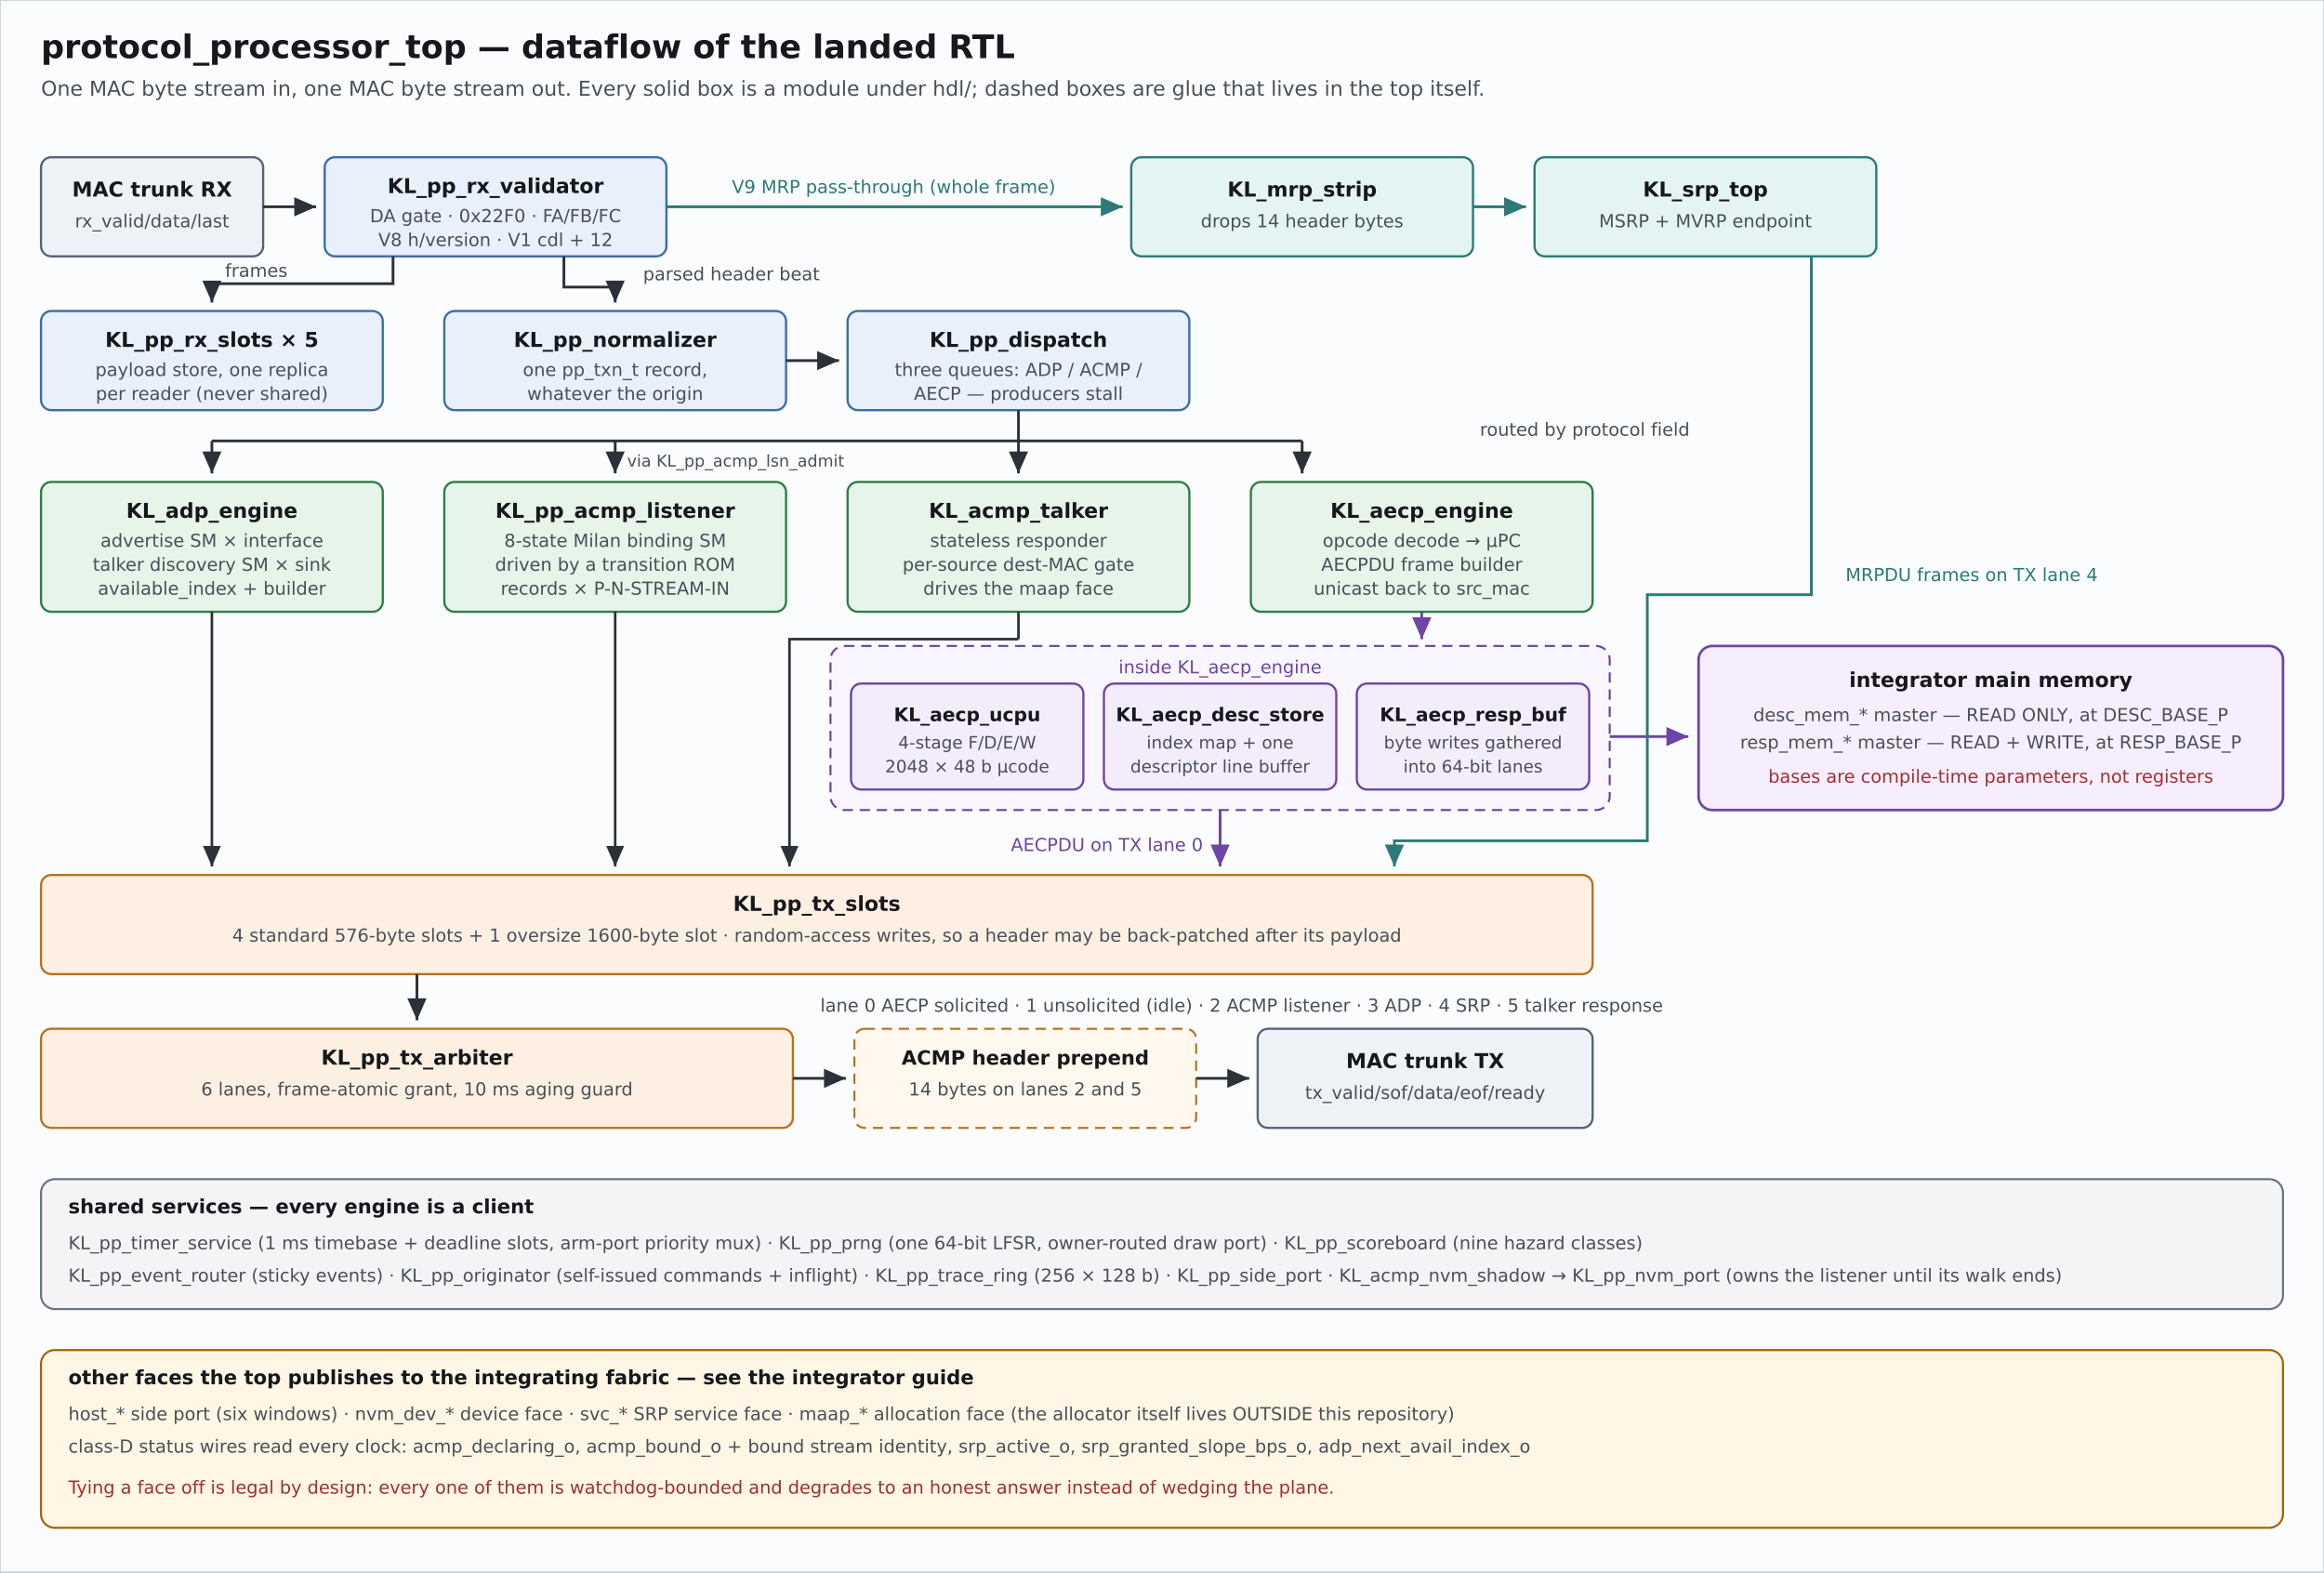
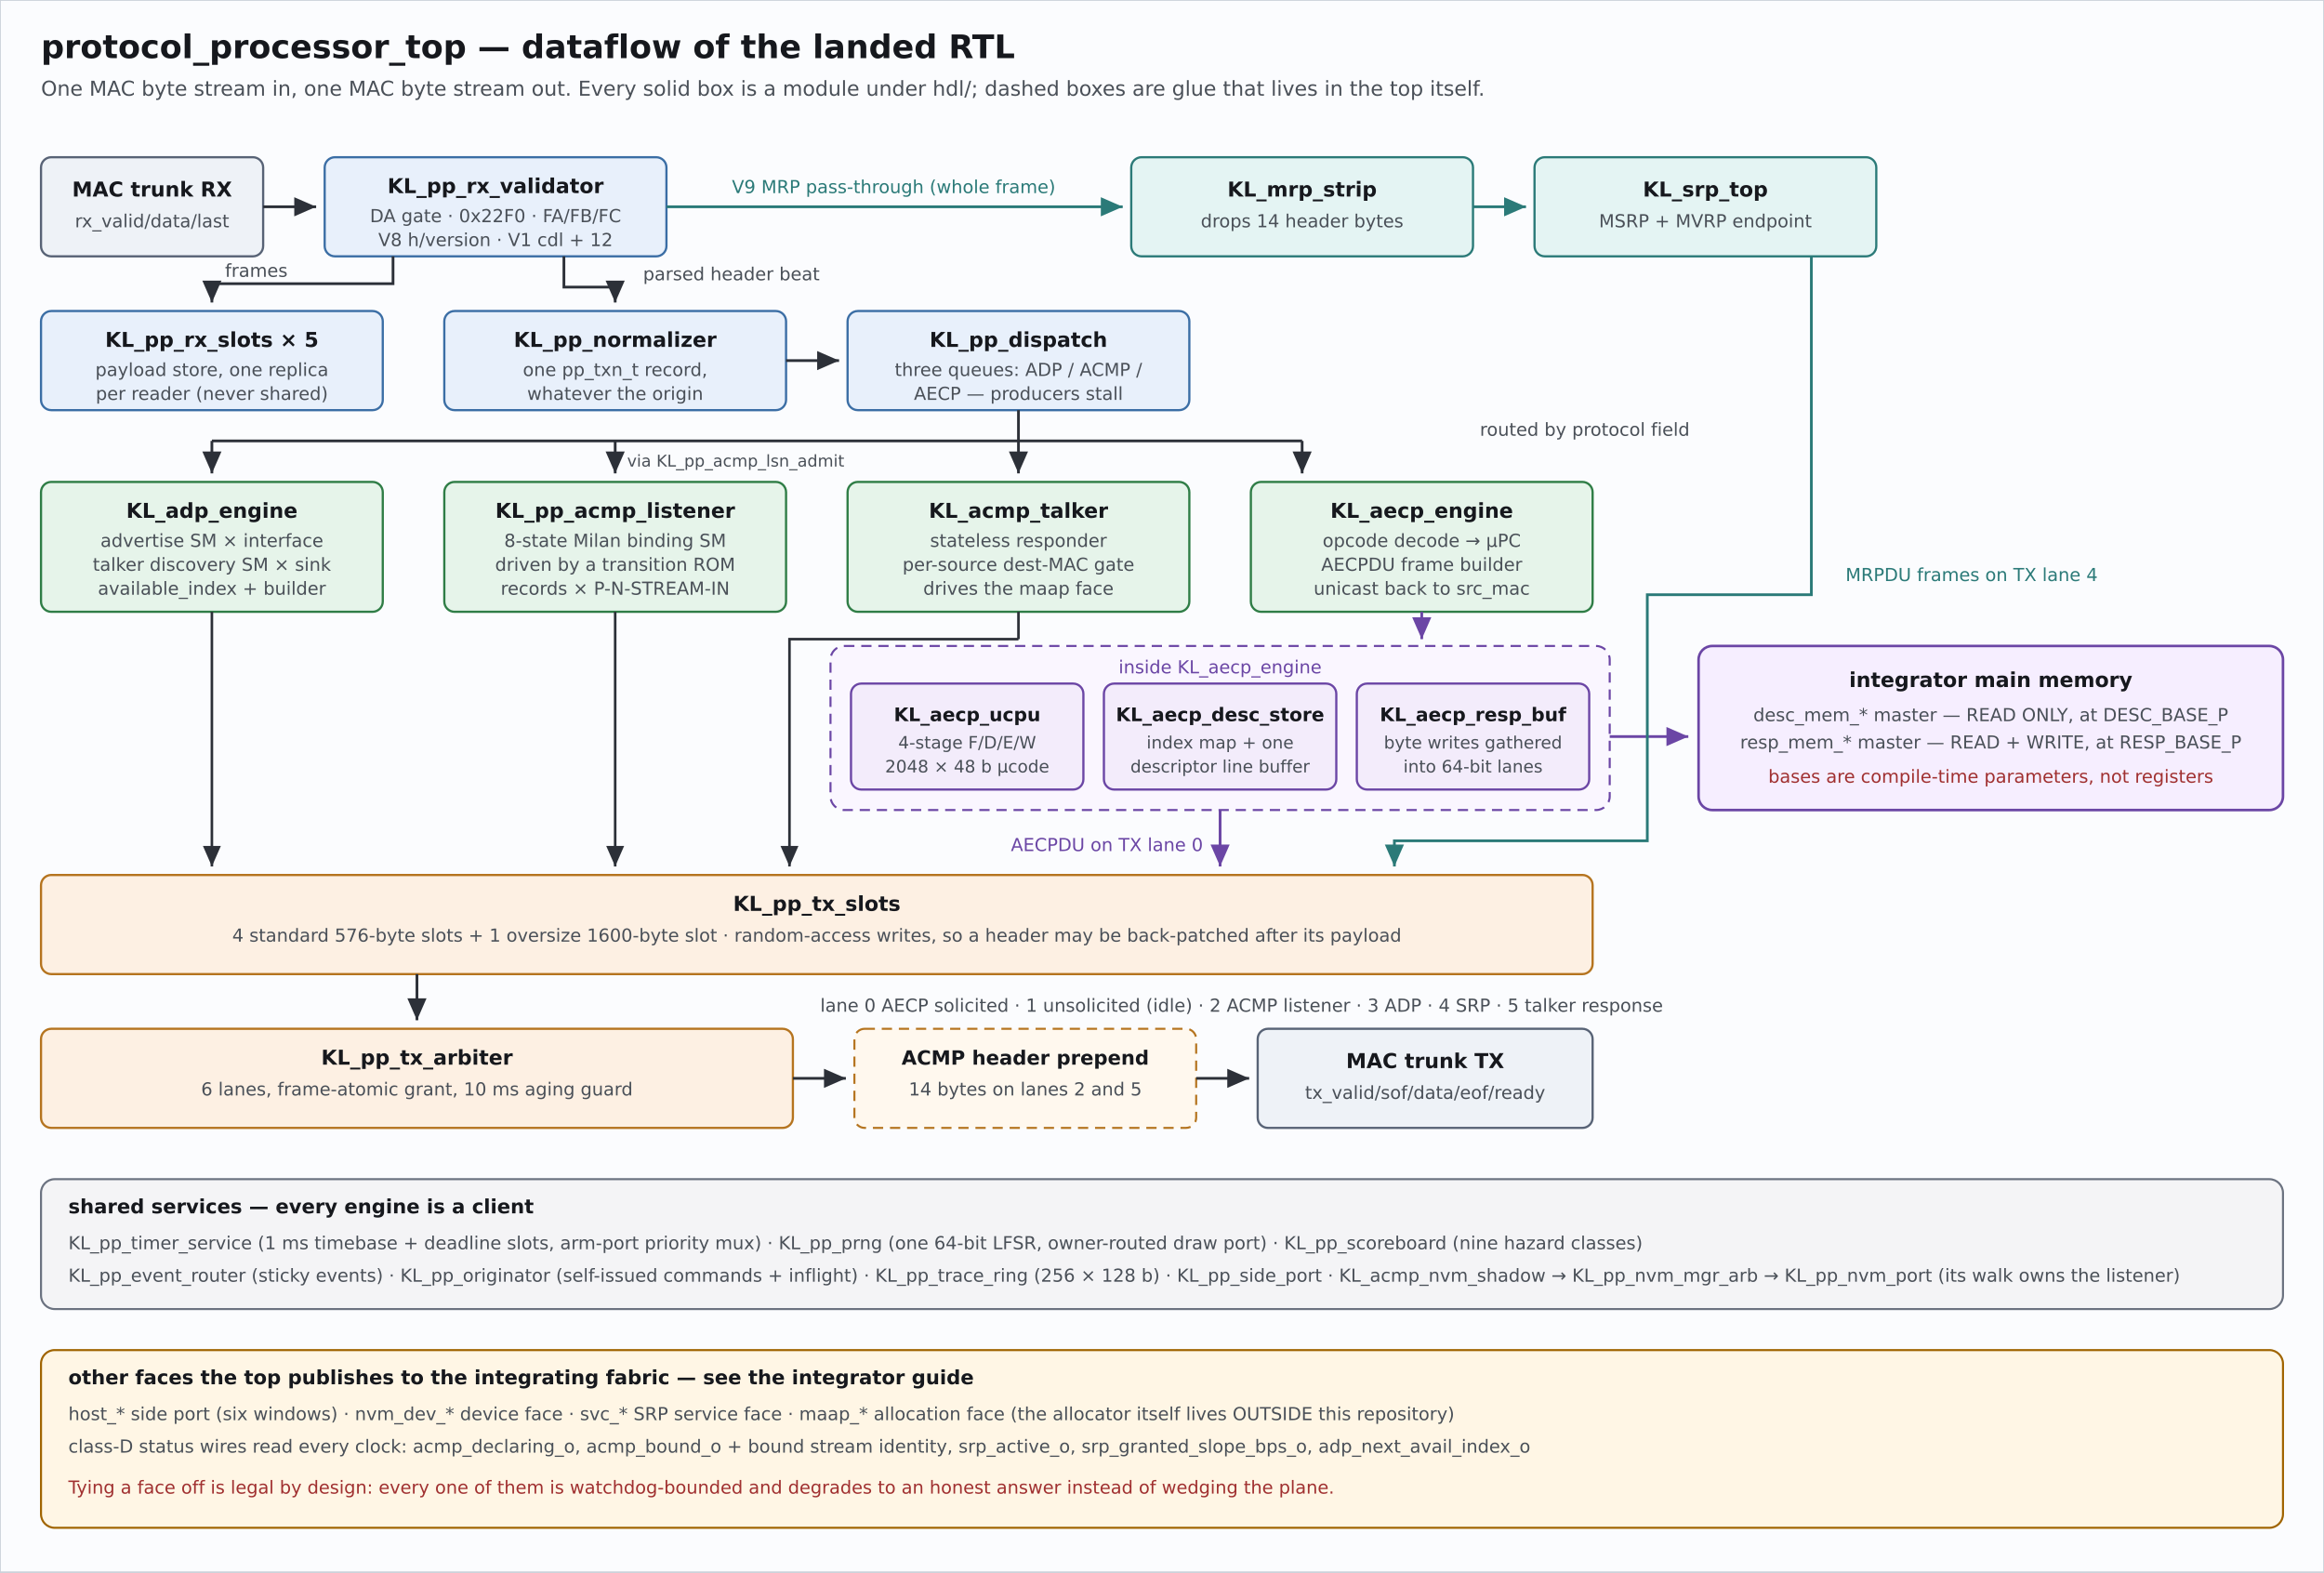
<svg xmlns="http://www.w3.org/2000/svg" width="1360" height="920" viewBox="0 0 1360 920" font-family="DejaVu Sans, Verdana, Helvetica, Arial, sans-serif">
  <defs>
    <marker id="ah" markerWidth="9" markerHeight="9" refX="8" refY="4.5" orient="auto">
      <path d="M0,1 L8,4.5 L0,8 z" fill="#2c3038" />
    </marker>
    <marker id="ahs" markerWidth="9" markerHeight="9" refX="8" refY="4.5" orient="auto">
      <path d="M0,1 L8,4.5 L0,8 z" fill="#2b7a78" />
    </marker>
    <marker id="ahm" markerWidth="9" markerHeight="9" refX="8" refY="4.5" orient="auto">
      <path d="M0,1 L8,4.5 L0,8 z" fill="#6b46a5" />
    </marker>
  </defs>
  <rect x="0" y="0" width="1360" height="920" fill="#fbfcfe" stroke="#ccd2da" stroke-width="1" />
  <text x="24" y="34" font-size="19" font-weight="bold" fill="#16181d">protocol_processor_top — dataflow of the landed RTL</text>
  <text x="24" y="56" font-size="12" fill="#4a5058">One MAC byte stream in, one MAC byte stream out. Every solid box is a module under hdl/; dashed boxes are glue that lives in the top itself.</text>
  <rect x="24" y="92" width="130" height="58" rx="6" fill="#eef2f7" stroke="#586376" stroke-width="1.3" />
  <text x="89" y="115" font-size="12" font-weight="bold" text-anchor="middle" fill="#16181d">MAC trunk RX</text>
  <text x="89" y="133" font-size="10.5" text-anchor="middle" fill="#4a5058">rx_valid/data/last</text>
  <rect x="190" y="92" width="200" height="58" rx="6" fill="#e8f0fb" stroke="#3b6ea5" stroke-width="1.3" />
  <text x="290" y="113" font-size="12" font-weight="bold" text-anchor="middle" fill="#16181d">KL_pp_rx_validator</text>
  <text x="290" y="130" font-size="10.5" text-anchor="middle" fill="#4a5058">DA gate · 0x22F0 · FA/FB/FC</text>
  <text x="290" y="144" font-size="10.5" text-anchor="middle" fill="#4a5058">V8 h/version · V1 cdl + 12</text>
  <rect x="662" y="92" width="200" height="58" rx="6" fill="#e4f4f3" stroke="#2b7a78" stroke-width="1.3" />
  <text x="762" y="115" font-size="12" font-weight="bold" text-anchor="middle" fill="#16181d">KL_mrp_strip</text>
  <text x="762" y="133" font-size="10.5" text-anchor="middle" fill="#4a5058">drops 14 header bytes</text>
  <rect x="898" y="92" width="200" height="58" rx="6" fill="#e4f4f3" stroke="#2b7a78" stroke-width="1.3" />
  <text x="998" y="115" font-size="12" font-weight="bold" text-anchor="middle" fill="#16181d">KL_srp_top</text>
  <text x="998" y="133" font-size="10.5" text-anchor="middle" fill="#4a5058">MSRP + MVRP endpoint</text>
  <line x1="154" y1="121" x2="185" y2="121" stroke="#2c3038" stroke-width="1.6" marker-end="url(#ah)" />
  <line x1="390" y1="121" x2="657" y2="121" stroke="#2b7a78" stroke-width="1.6" marker-end="url(#ahs)" />
  <text x="523" y="113" font-size="10.5" text-anchor="middle" fill="#2b7a78">V9 MRP pass-through (whole frame)</text>
  <line x1="862" y1="121" x2="893" y2="121" stroke="#2b7a78" stroke-width="1.6" marker-end="url(#ahs)" />
  <rect x="24" y="182" width="200" height="58" rx="6" fill="#e8f0fb" stroke="#3b6ea5" stroke-width="1.3" />
  <text x="124" y="203" font-size="12" font-weight="bold" text-anchor="middle" fill="#16181d">KL_pp_rx_slots × 5</text>
  <text x="124" y="220" font-size="10.5" text-anchor="middle" fill="#4a5058">payload store, one replica</text>
  <text x="124" y="234" font-size="10.5" text-anchor="middle" fill="#4a5058">per reader (never shared)</text>
  <rect x="260" y="182" width="200" height="58" rx="6" fill="#e8f0fb" stroke="#3b6ea5" stroke-width="1.3" />
  <text x="360" y="203" font-size="12" font-weight="bold" text-anchor="middle" fill="#16181d">KL_pp_normalizer</text>
  <text x="360" y="220" font-size="10.5" text-anchor="middle" fill="#4a5058">one pp_txn_t record,</text>
  <text x="360" y="234" font-size="10.5" text-anchor="middle" fill="#4a5058">whatever the origin</text>
  <rect x="496" y="182" width="200" height="58" rx="6" fill="#e8f0fb" stroke="#3b6ea5" stroke-width="1.3" />
  <text x="596" y="203" font-size="12" font-weight="bold" text-anchor="middle" fill="#16181d">KL_pp_dispatch</text>
  <text x="596" y="220" font-size="10.5" text-anchor="middle" fill="#4a5058">three queues: ADP / ACMP /</text>
  <text x="596" y="234" font-size="10.5" text-anchor="middle" fill="#4a5058">AECP — producers stall</text>
  <path d="M230,150 L230,166 L124,166 L124,177" fill="none" stroke="#2c3038" stroke-width="1.6" marker-end="url(#ah)" />
  <text x="150" y="162" font-size="10.5" text-anchor="middle" fill="#4a5058">frames</text>
  <path d="M330,150 L330,168 L360,168 L360,177" fill="none" stroke="#2c3038" stroke-width="1.6" marker-end="url(#ah)" />
  <text x="428" y="164" font-size="10.5" text-anchor="middle" fill="#4a5058">parsed header beat</text>
  <line x1="460" y1="211" x2="491" y2="211" stroke="#2c3038" stroke-width="1.6" marker-end="url(#ah)" />
  <path d="M596,240 L596,258" fill="none" stroke="#2c3038" stroke-width="1.6" />
  <line x1="124" y1="258" x2="762" y2="258" stroke="#2c3038" stroke-width="1.6" />
  <line x1="124" y1="258" x2="124" y2="277" stroke="#2c3038" stroke-width="1.6" marker-end="url(#ah)" />
  <line x1="360" y1="258" x2="360" y2="277" stroke="#2c3038" stroke-width="1.6" marker-end="url(#ah)" />
  <line x1="596" y1="258" x2="596" y2="277" stroke="#2c3038" stroke-width="1.6" marker-end="url(#ah)" />
  <line x1="762" y1="258" x2="762" y2="277" stroke="#2c3038" stroke-width="1.6" marker-end="url(#ah)" />
  <text x="866" y="255" font-size="10.5" fill="#4a5058">routed by protocol field</text>
  <text x="367" y="273" font-size="9.5" fill="#4a5058">via KL_pp_acmp_lsn_admit</text>
  <rect x="24" y="282" width="200" height="76" rx="6" fill="#e6f4ea" stroke="#2f7d46" stroke-width="1.3" />
  <text x="124" y="303" font-size="12" font-weight="bold" text-anchor="middle" fill="#16181d">KL_adp_engine</text>
  <text x="124" y="320" font-size="10.5" text-anchor="middle" fill="#4a5058">advertise SM × interface</text>
  <text x="124" y="334" font-size="10.5" text-anchor="middle" fill="#4a5058">talker discovery SM × sink</text>
  <text x="124" y="348" font-size="10.5" text-anchor="middle" fill="#4a5058">available_index + builder</text>
  <rect x="260" y="282" width="200" height="76" rx="6" fill="#e6f4ea" stroke="#2f7d46" stroke-width="1.3" />
  <text x="360" y="303" font-size="12" font-weight="bold" text-anchor="middle" fill="#16181d">KL_pp_acmp_listener</text>
  <text x="360" y="320" font-size="10.5" text-anchor="middle" fill="#4a5058">8-state Milan binding SM</text>
  <text x="360" y="334" font-size="10.5" text-anchor="middle" fill="#4a5058">driven by a transition ROM</text>
  <text x="360" y="348" font-size="10.5" text-anchor="middle" fill="#4a5058">records × P-N-STREAM-IN</text>
  <rect x="496" y="282" width="200" height="76" rx="6" fill="#e6f4ea" stroke="#2f7d46" stroke-width="1.3" />
  <text x="596" y="303" font-size="12" font-weight="bold" text-anchor="middle" fill="#16181d">KL_acmp_talker</text>
  <text x="596" y="320" font-size="10.5" text-anchor="middle" fill="#4a5058">stateless responder</text>
  <text x="596" y="334" font-size="10.5" text-anchor="middle" fill="#4a5058">per-source dest-MAC gate</text>
  <text x="596" y="348" font-size="10.5" text-anchor="middle" fill="#4a5058">drives the maap face</text>
  <rect x="732" y="282" width="200" height="76" rx="6" fill="#e6f4ea" stroke="#2f7d46" stroke-width="1.3" />
  <text x="832" y="303" font-size="12" font-weight="bold" text-anchor="middle" fill="#16181d">KL_aecp_engine</text>
  <text x="832" y="320" font-size="10.5" text-anchor="middle" fill="#4a5058">opcode decode → µPC</text>
  <text x="832" y="334" font-size="10.5" text-anchor="middle" fill="#4a5058">AECPDU frame builder</text>
  <text x="832" y="348" font-size="10.5" text-anchor="middle" fill="#4a5058">unicast back to src_mac</text>
  <rect x="486" y="378" width="456" height="96" rx="8" fill="#faf6ff" stroke="#6b46a5" stroke-width="1.2" stroke-dasharray="6 4" />
  <text x="714" y="394" font-size="10.5" text-anchor="middle" fill="#6b46a5">inside KL_aecp_engine</text>
  <rect x="498" y="400" width="136" height="62" rx="6" fill="#f3ecfb" stroke="#6b46a5" stroke-width="1.3" />
  <text x="566" y="422" font-size="11" font-weight="bold" text-anchor="middle" fill="#16181d">KL_aecp_ucpu</text>
  <text x="566" y="438" font-size="10" text-anchor="middle" fill="#4a5058">4-stage F/D/E/W</text>
  <text x="566" y="452" font-size="10" text-anchor="middle" fill="#4a5058">2048 × 48 b µcode</text>
  <rect x="646" y="400" width="136" height="62" rx="6" fill="#f3ecfb" stroke="#6b46a5" stroke-width="1.3" />
  <text x="714" y="422" font-size="11" font-weight="bold" text-anchor="middle" fill="#16181d">KL_aecp_desc_store</text>
  <text x="714" y="438" font-size="10" text-anchor="middle" fill="#4a5058">index map + one</text>
  <text x="714" y="452" font-size="10" text-anchor="middle" fill="#4a5058">descriptor line buffer</text>
  <rect x="794" y="400" width="136" height="62" rx="6" fill="#f3ecfb" stroke="#6b46a5" stroke-width="1.3" />
  <text x="862" y="422" font-size="11" font-weight="bold" text-anchor="middle" fill="#16181d">KL_aecp_resp_buf</text>
  <text x="862" y="438" font-size="10" text-anchor="middle" fill="#4a5058">byte writes gathered</text>
  <text x="862" y="452" font-size="10" text-anchor="middle" fill="#4a5058">into 64-bit lanes</text>
  <line x1="832" y1="358" x2="832" y2="374" stroke="#6b46a5" stroke-width="1.6" marker-end="url(#ahm)" />
  <path d="M942,431 L988,431" fill="none" stroke="#6b46a5" stroke-width="1.6" marker-end="url(#ahm)" />
  <rect x="994" y="378" width="342" height="96" rx="8" fill="#f6eeff" stroke="#6b46a5" stroke-width="1.5" />
  <text x="1165" y="402" font-size="12" font-weight="bold" text-anchor="middle" fill="#16181d">integrator main memory</text>
  <text x="1165" y="422" font-size="10.5" text-anchor="middle" fill="#4a5058">desc_mem_* master — READ ONLY, at DESC_BASE_P</text>
  <text x="1165" y="438" font-size="10.5" text-anchor="middle" fill="#4a5058">resp_mem_* master — READ + WRITE, at RESP_BASE_P</text>
  <text x="1165" y="458" font-size="10.5" text-anchor="middle" fill="#a03030">bases are compile-time parameters, not registers</text>
  <rect x="24" y="512" width="908" height="58" rx="6" fill="#fdf0e3" stroke="#b5741f" stroke-width="1.3" />
  <text x="478" y="533" font-size="12" font-weight="bold" text-anchor="middle" fill="#16181d">KL_pp_tx_slots</text>
  <text x="478" y="551" font-size="10.5" text-anchor="middle" fill="#4a5058">4 standard 576-byte slots + 1 oversize 1600-byte slot · random-access writes, so a header may be back-patched after its payload</text>
  <line x1="124" y1="358" x2="124" y2="507" stroke="#2c3038" stroke-width="1.5" marker-end="url(#ah)" />
  <line x1="360" y1="358" x2="360" y2="507" stroke="#2c3038" stroke-width="1.5" marker-end="url(#ah)" />
  <line x1="596" y1="358" x2="596" y2="374" stroke="#2c3038" stroke-width="1.5" />
  <path d="M596,374 L462,374 L462,507" fill="none" stroke="#2c3038" stroke-width="1.5" marker-end="url(#ah)" />
  <path d="M714,474 L714,507" fill="none" stroke="#6b46a5" stroke-width="1.6" marker-end="url(#ahm)" />
  <text x="704" y="498" font-size="10.5" text-anchor="end" fill="#6b46a5">AECPDU on TX lane 0</text>
  <path d="M1060,150 L1060,348 L964,348 L964,492 L816,492 L816,507" fill="none" stroke="#2b7a78" stroke-width="1.6" marker-end="url(#ahs)" />
  <text x="1080" y="340" font-size="10.5" fill="#2b7a78">MRPDU frames on TX lane 4</text>
  <rect x="24" y="602" width="440" height="58" rx="6" fill="#fdf0e3" stroke="#b5741f" stroke-width="1.3" />
  <text x="244" y="623" font-size="12" font-weight="bold" text-anchor="middle" fill="#16181d">KL_pp_tx_arbiter</text>
  <text x="244" y="641" font-size="10.5" text-anchor="middle" fill="#4a5058">6 lanes, frame-atomic grant, 10 ms aging guard</text>
  <rect x="500" y="602" width="200" height="58" rx="6" fill="#fff8ee" stroke="#b5741f" stroke-width="1.2" stroke-dasharray="6 4" />
  <text x="600" y="623" font-size="11.5" font-weight="bold" text-anchor="middle" fill="#16181d">ACMP header prepend</text>
  <text x="600" y="641" font-size="10.5" text-anchor="middle" fill="#4a5058">14 bytes on lanes 2 and 5</text>
  <rect x="736" y="602" width="196" height="58" rx="6" fill="#eef2f7" stroke="#586376" stroke-width="1.3" />
  <text x="834" y="625" font-size="12" font-weight="bold" text-anchor="middle" fill="#16181d">MAC trunk TX</text>
  <text x="834" y="643" font-size="10.5" text-anchor="middle" fill="#4a5058">tx_valid/sof/data/eof/ready</text>
  <line x1="244" y1="570" x2="244" y2="597" stroke="#2c3038" stroke-width="1.6" marker-end="url(#ah)" />
  <line x1="464" y1="631" x2="495" y2="631" stroke="#2c3038" stroke-width="1.6" marker-end="url(#ah)" />
  <line x1="700" y1="631" x2="731" y2="631" stroke="#2c3038" stroke-width="1.6" marker-end="url(#ah)" />
  <text x="480" y="592" font-size="10.5" fill="#4a5058">lane 0 AECP solicited · 1 unsolicited (idle) · 2 ACMP listener · 3 ADP · 4 SRP · 5 talker response</text>
  <rect x="24" y="690" width="1312" height="76" rx="8" fill="#f4f4f6" stroke="#6b7280" stroke-width="1.2" />
  <text x="40" y="710" font-size="11.5" font-weight="bold" fill="#16181d">shared services — every engine is a client</text>
  <text x="40" y="731" font-size="10.5" fill="#4a5058">KL_pp_timer_service (1 ms timebase + deadline slots, arm-port priority mux) · KL_pp_prng (one 64-bit LFSR, owner-routed draw port) · KL_pp_scoreboard (nine hazard classes)</text>
-   <text x="40" y="750" font-size="10.5" fill="#4a5058">KL_pp_event_router (sticky events) · KL_pp_originator (self-issued commands + inflight) · KL_pp_trace_ring (256 × 128 b) · KL_pp_side_port · KL_acmp_nvm_shadow → KL_pp_nvm_port (owns the listener until its walk ends)</text>
+   <text x="40" y="750" font-size="10.5" fill="#4a5058">KL_pp_event_router (sticky events) · KL_pp_originator (self-issued commands + inflight) · KL_pp_trace_ring (256 × 128 b) · KL_pp_side_port · KL_acmp_nvm_shadow → KL_pp_nvm_mgr_arb → KL_pp_nvm_port (its walk owns the listener)</text>
  <rect x="24" y="790" width="1312" height="104" rx="8" fill="#fff6e5" stroke="#a06400" stroke-width="1.2" />
  <text x="40" y="810" font-size="11.5" font-weight="bold" fill="#16181d">other faces the top publishes to the integrating fabric — see the integrator guide</text>
  <text x="40" y="831" font-size="10.5" fill="#4a5058">host_* side port (six windows) · nvm_dev_* device face · svc_* SRP service face · maap_* allocation face (the allocator itself lives OUTSIDE this repository)</text>
  <text x="40" y="850" font-size="10.5" fill="#4a5058">class-D status wires read every clock: acmp_declaring_o, acmp_bound_o + bound stream identity, srp_active_o, srp_granted_slope_bps_o, adp_next_avail_index_o</text>
  <text x="40" y="874" font-size="10.5" fill="#a03030">Tying a face off is legal by design: every one of them is watchdog-bounded and degrades to an honest answer instead of wedging the plane.</text>
</svg>
